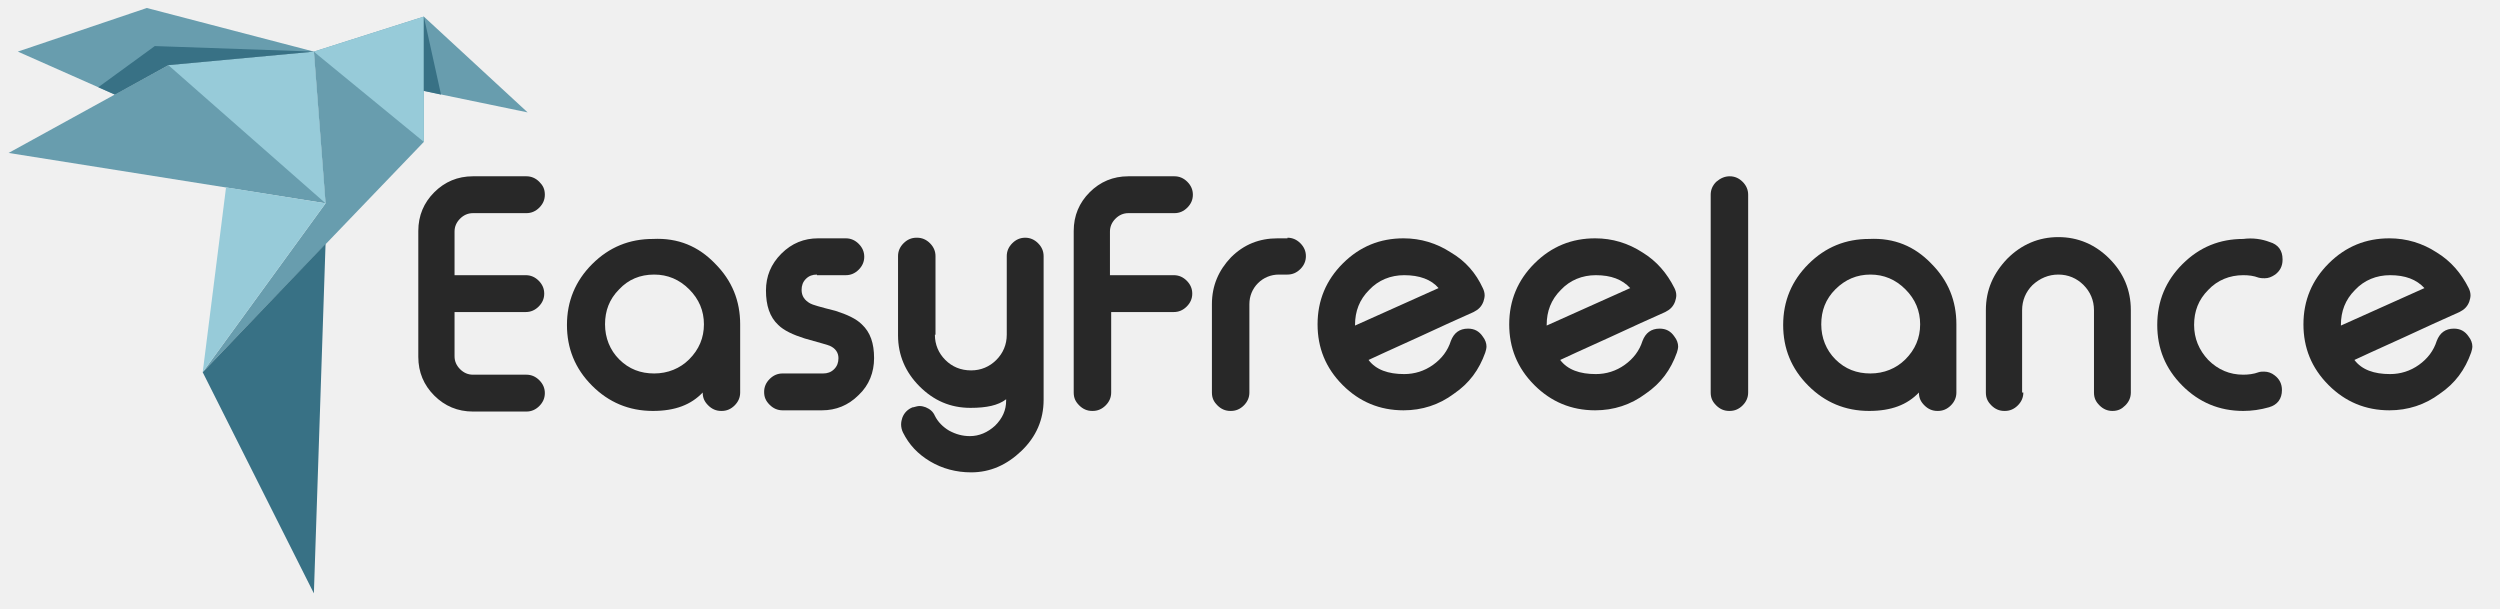
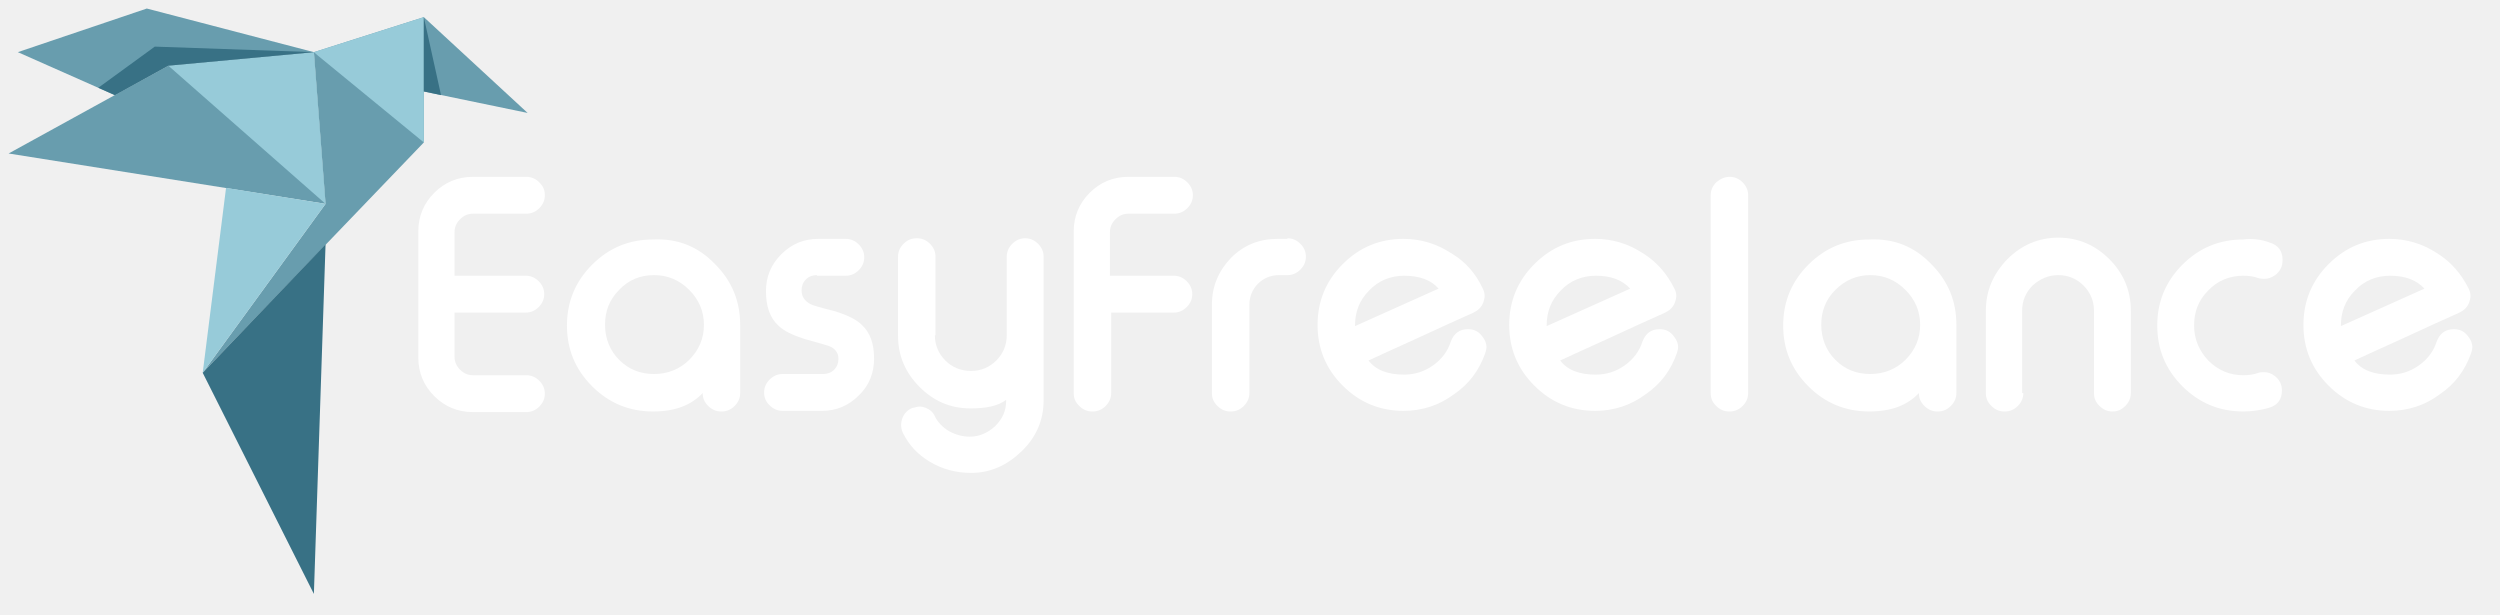
- <svg xmlns="http://www.w3.org/2000/svg" version="1.1" id="Lager_1" x="0px" y="0px" viewBox="0 0 407 99" style="enable-background:new 0 0 407 99;" xml:space="preserve">
-   <style type="text/css">
- 	.st0{fill:none;}
- 	.st1{fill:#282828;}
- 	.st2{fill:#689DAE;}
- 	.st3{fill:#97CBD9;}
- 	.st4{fill:#387185;}
- </style>
-   <g>
-     <rect x="65.4" y="28.7" class="st0" width="340.6" height="55.3" />
-     <path class="st1" d="M74,44.8h11.6c0.8,0,1.5,0.3,2.1,0.9c0.6,0.6,0.9,1.3,0.9,2.1v0c0,0.8-0.3,1.5-0.9,2.1   c-0.6,0.6-1.3,0.9-2.1,0.9H74v7.2c0,0.8,0.3,1.5,0.9,2.1c0.6,0.6,1.3,0.9,2.1,0.9h8.7c0.8,0,1.5,0.3,2.1,0.9s0.9,1.3,0.9,2.1v0   c0,0.8-0.3,1.5-0.9,2.1c-0.6,0.6-1.3,0.9-2.1,0.9H77c-2.5,0-4.6-0.9-6.3-2.6c-1.7-1.7-2.6-3.8-2.6-6.3V37.6c0-2.5,0.9-4.6,2.6-6.3   c1.7-1.7,3.8-2.6,6.3-2.6h8.7c0.8,0,1.5,0.3,2.1,0.9c0.6,0.6,0.9,1.2,0.9,2.1v0c0,0.8-0.3,1.5-0.9,2.1s-1.3,0.9-2.1,0.9H77   c-0.8,0-1.5,0.3-2.1,0.9c-0.6,0.6-0.9,1.3-0.9,2.1V44.8z" />
-     <path class="st1" d="M116.4,42.9c2.8,2.8,4.1,6.1,4.1,9.9v11.1c0,0.8-0.3,1.5-0.9,2.1c-0.6,0.6-1.3,0.9-2.1,0.9h-0.1   c-0.8,0-1.5-0.3-2.1-0.9c-0.6-0.6-0.9-1.2-0.9-2.1c-1.9,2-4.5,3-8.1,3c-3.9,0-7.2-1.4-9.9-4.1c-2.8-2.8-4.1-6.1-4.1-9.9   c0-3.9,1.4-7.2,4.1-9.9c2.8-2.8,6.1-4.1,9.9-4.1C110.4,38.7,113.7,40.1,116.4,42.9z M100.8,47.1c-1.6,1.6-2.3,3.5-2.3,5.7   c0,2.2,0.8,4.2,2.3,5.7c1.6,1.6,3.5,2.3,5.7,2.3s4.2-0.8,5.7-2.3c1.6-1.6,2.4-3.5,2.4-5.7c0-2.2-0.8-4.1-2.4-5.7   c-1.6-1.6-3.5-2.4-5.7-2.4C104.2,44.7,102.3,45.5,100.8,47.1z" />
-     <path class="st1" d="M133,44.7c-0.7,0-1.3,0.2-1.8,0.7c-0.5,0.5-0.7,1.1-0.7,1.8c0,1,0.5,1.7,1.4,2.2c0.3,0.2,1.7,0.6,4.1,1.2   c1.9,0.6,3.4,1.3,4.3,2.2c1.4,1.3,2,3.1,2,5.5c0,2.3-0.8,4.4-2.5,6c-1.7,1.7-3.7,2.5-6,2.5h-6.4c-0.8,0-1.5-0.3-2.1-0.9   c-0.6-0.6-0.9-1.2-0.9-2.1v0c0-0.8,0.3-1.5,0.9-2.1s1.3-0.9,2.1-0.9h6.6c0.7,0,1.3-0.2,1.8-0.7s0.7-1.1,0.7-1.8   c0-0.9-0.5-1.6-1.4-2c-0.2-0.1-1.6-0.5-4.1-1.2c-1.9-0.6-3.4-1.3-4.3-2.2c-1.4-1.3-2-3.2-2-5.6c0-2.3,0.8-4.3,2.5-6   c1.7-1.7,3.7-2.5,6-2.5h4.5c0.8,0,1.5,0.3,2.1,0.9s0.9,1.3,0.9,2.1v0c0,0.8-0.3,1.5-0.9,2.1c-0.6,0.6-1.3,0.9-2.1,0.9H133z" />
-     <path class="st1" d="M152.2,54.5c0,1.6,0.6,3,1.7,4.1c1.1,1.1,2.5,1.7,4.2,1.7c1.6,0,3-0.6,4.1-1.7c1.1-1.1,1.7-2.5,1.7-4.1V41.7   c0-0.8,0.3-1.5,0.9-2.1s1.3-0.9,2.1-0.9h0c0.8,0,1.5,0.3,2.1,0.9c0.6,0.6,0.9,1.3,0.9,2.1v23.4c0,3.2-1.2,6-3.6,8.3   c-2.4,2.3-5.1,3.5-8.2,3.5c-2.4,0-4.7-0.6-6.7-1.8c-2-1.2-3.4-2.7-4.4-4.7c-0.2-0.4-0.3-0.9-0.3-1.3c0-0.4,0.1-0.8,0.2-1.1   c0.3-0.8,0.9-1.4,1.7-1.7l0.1,0c0.4-0.1,0.7-0.2,1-0.2c0.4,0,0.7,0.1,1,0.2c0.7,0.3,1.2,0.7,1.5,1.4c0.5,1,1.3,1.8,2.3,2.4   c1.1,0.6,2.2,0.9,3.4,0.9c1.5,0,2.9-0.6,4.1-1.7c1.2-1.2,1.8-2.5,1.8-4.1v-0.2c-1.3,1-3.2,1.4-5.8,1.4c-3.3,0-6-1.2-8.3-3.5   c-2.3-2.3-3.5-5.1-3.5-8.3V41.7c0-0.8,0.3-1.5,0.9-2.1s1.3-0.9,2.1-0.9h0.1c0.8,0,1.5,0.3,2.1,0.9s0.9,1.3,0.9,2.1V54.5z" />
-     <path class="st1" d="M180.9,44.8h10.2c0.8,0,1.5,0.3,2.1,0.9c0.6,0.6,0.9,1.3,0.9,2.1v0c0,0.8-0.3,1.5-0.9,2.1   c-0.6,0.6-1.3,0.9-2.1,0.9h-10.2v13.1c0,0.8-0.3,1.5-0.9,2.1c-0.6,0.6-1.3,0.9-2.1,0.9h-0.1c-0.8,0-1.5-0.3-2.1-0.9   c-0.6-0.6-0.9-1.2-0.9-2.1V37.6c0-2.5,0.9-4.6,2.6-6.3c1.7-1.7,3.8-2.6,6.3-2.6h7.5c0.8,0,1.5,0.3,2.1,0.9c0.6,0.6,0.9,1.3,0.9,2.1   v0c0,0.8-0.3,1.5-0.9,2.1c-0.6,0.6-1.3,0.9-2.1,0.9h-7.5c-0.8,0-1.5,0.3-2.1,0.9c-0.6,0.6-0.9,1.3-0.9,2.1V44.8z" />
-     <path class="st1" d="M209.6,38.7c0.8,0,1.5,0.3,2.1,0.9c0.6,0.6,0.9,1.3,0.9,2.1v0c0,0.8-0.3,1.5-0.9,2.1c-0.6,0.6-1.3,0.9-2.1,0.9   h-1.4c-1.3,0-2.5,0.5-3.4,1.4c-0.9,0.9-1.4,2.1-1.4,3.4v14.4c0,0.8-0.3,1.5-0.9,2.1c-0.6,0.6-1.3,0.9-2.1,0.9h-0.1   c-0.8,0-1.5-0.3-2.1-0.9c-0.6-0.6-0.9-1.2-0.9-2.1V49.5c0-3,1.1-5.5,3.1-7.6c2.1-2.1,4.6-3.1,7.6-3.1H209.6z" />
-     <path class="st1" d="M241.4,46.9c0.2,0.4,0.3,0.8,0.3,1.2c0,0.3-0.1,0.7-0.2,1c-0.3,0.8-0.8,1.3-1.6,1.7c-2.3,1-5.3,2.4-9,4.1   c-4.6,2.1-7.3,3.3-8.1,3.7c1.2,1.6,3.2,2.3,5.8,2.3c1.7,0,3.3-0.5,4.7-1.5c1.4-1,2.4-2.3,2.9-3.9c0.5-1.3,1.4-2,2.8-2   c1,0,1.8,0.4,2.4,1.3c0.4,0.5,0.6,1.1,0.6,1.6c0,0.3-0.1,0.7-0.2,1c-1,2.8-2.6,5-5.1,6.7c-2.4,1.8-5.2,2.7-8.2,2.7   c-3.9,0-7.2-1.4-9.9-4.1c-2.8-2.8-4.1-6.1-4.1-9.9c0-3.9,1.4-7.2,4.1-9.9c2.8-2.8,6.1-4.1,9.9-4.1c2.8,0,5.4,0.8,7.7,2.3   C238.6,42.5,240.3,44.5,241.4,46.9z M228.6,44.8c-2.2,0-4.2,0.8-5.7,2.4c-1.6,1.6-2.3,3.5-2.3,5.7V53l13.6-6.1   C233,45.5,231.1,44.8,228.6,44.8z" />
-     <path class="st1" d="M272.6,46.9c0.2,0.4,0.3,0.8,0.3,1.2c0,0.3-0.1,0.7-0.2,1c-0.3,0.8-0.8,1.3-1.6,1.7c-2.3,1-5.3,2.4-9,4.1   c-4.6,2.1-7.3,3.3-8.1,3.7c1.2,1.6,3.2,2.3,5.8,2.3c1.7,0,3.3-0.5,4.7-1.5c1.4-1,2.4-2.3,2.9-3.9c0.5-1.3,1.4-2,2.8-2   c1,0,1.8,0.4,2.4,1.3c0.4,0.5,0.6,1.1,0.6,1.6c0,0.3-0.1,0.7-0.2,1c-1,2.8-2.6,5-5.1,6.7c-2.4,1.8-5.2,2.7-8.2,2.7   c-3.9,0-7.2-1.4-9.9-4.1c-2.8-2.8-4.1-6.1-4.1-9.9c0-3.9,1.4-7.2,4.1-9.9c2.8-2.8,6.1-4.1,9.9-4.1c2.8,0,5.4,0.8,7.7,2.3   C269.7,42.5,271.4,44.5,272.6,46.9z M259.8,44.8c-2.2,0-4.2,0.8-5.7,2.4c-1.6,1.6-2.3,3.5-2.3,5.7V53l13.6-6.1   C264.1,45.5,262.3,44.8,259.8,44.8z" />
-     <path class="st1" d="M281.6,28.7c0.8,0,1.5,0.3,2.1,0.9c0.6,0.6,0.9,1.3,0.9,2.1v32.2c0,0.8-0.3,1.5-0.9,2.1   c-0.6,0.6-1.3,0.9-2.1,0.9h-0.1c-0.8,0-1.5-0.3-2.1-0.9c-0.6-0.6-0.9-1.2-0.9-2.1V31.7c0-0.8,0.3-1.5,0.9-2.1   C280.1,29,280.8,28.7,281.6,28.7L281.6,28.7z" />
-     <path class="st1" d="M314.4,42.9c2.8,2.8,4.1,6.1,4.1,9.9v11.1c0,0.8-0.3,1.5-0.9,2.1c-0.6,0.6-1.3,0.9-2.1,0.9h-0.1   c-0.8,0-1.5-0.3-2.1-0.9c-0.6-0.6-0.9-1.2-0.9-2.1c-1.9,2-4.5,3-8.1,3c-3.9,0-7.2-1.4-9.9-4.1c-2.8-2.8-4.1-6.1-4.1-9.9   c0-3.9,1.4-7.2,4.1-9.9c2.8-2.8,6.1-4.1,9.9-4.1C308.4,38.7,311.7,40.1,314.4,42.9z M298.8,47.1c-1.6,1.6-2.3,3.5-2.3,5.7   c0,2.2,0.8,4.2,2.3,5.7c1.6,1.6,3.5,2.3,5.7,2.3s4.2-0.8,5.7-2.3c1.6-1.6,2.4-3.5,2.4-5.7c0-2.2-0.8-4.1-2.4-5.7   c-1.6-1.6-3.5-2.4-5.7-2.4C302.3,44.7,300.4,45.5,298.8,47.1z" />
-     <path class="st1" d="M329.4,63.9c0,0.8-0.3,1.5-0.9,2.1c-0.6,0.6-1.3,0.9-2.1,0.9h-0.1c-0.8,0-1.5-0.3-2.1-0.9   c-0.6-0.6-0.9-1.2-0.9-2.1V50.5c0-3.3,1.2-6,3.5-8.4c2.3-2.3,5.1-3.5,8.3-3.5c3.2,0,6,1.2,8.3,3.5c2.3,2.3,3.5,5.1,3.5,8.4v13.4   c0,0.8-0.3,1.5-0.9,2.1c-0.6,0.6-1.2,0.9-2.1,0.9h0c-0.8,0-1.5-0.3-2.1-0.9c-0.6-0.6-0.9-1.2-0.9-2.1V50.5c0-1.6-0.6-3-1.7-4.1   c-1.1-1.1-2.5-1.7-4.1-1.7c-1.6,0-3,0.6-4.2,1.7c-1.1,1.1-1.7,2.5-1.7,4.1V63.9z" />
-     <path class="st1" d="M369.5,39.4c1.4,0.4,2.1,1.4,2.1,2.8v0.1c0,1-0.4,1.8-1.2,2.4c-0.6,0.4-1.1,0.6-1.7,0.6c-0.3,0-0.6,0-1-0.1   c-0.8-0.3-1.6-0.4-2.5-0.4c-2.2,0-4.2,0.8-5.7,2.4c-1.6,1.6-2.3,3.5-2.3,5.7c0,2.2,0.8,4.1,2.3,5.7c1.6,1.6,3.5,2.4,5.7,2.4   c0.8,0,1.7-0.1,2.5-0.4c0.3-0.1,0.6-0.1,0.9-0.1c0.6,0,1.2,0.2,1.7,0.6c0.8,0.6,1.2,1.4,1.2,2.4c0,1.4-0.7,2.4-2.1,2.8   c-1.4,0.4-2.8,0.6-4.2,0.6c-3.9,0-7.2-1.4-9.9-4.1c-2.8-2.8-4.1-6.1-4.1-9.9c0-3.9,1.4-7.2,4.1-9.9c2.8-2.8,6.1-4.1,9.9-4.1   C366.7,38.7,368.2,38.9,369.5,39.4z" />
-     <path class="st1" d="M401.9,46.9c0.2,0.4,0.3,0.8,0.3,1.2c0,0.3-0.1,0.7-0.2,1c-0.3,0.8-0.8,1.3-1.6,1.7c-2.3,1-5.3,2.4-9,4.1   c-4.6,2.1-7.3,3.3-8.1,3.7c1.2,1.6,3.2,2.3,5.8,2.3c1.7,0,3.3-0.5,4.7-1.5c1.4-1,2.4-2.3,2.9-3.9c0.5-1.3,1.4-2,2.8-2   c1,0,1.8,0.4,2.4,1.3c0.4,0.5,0.6,1.1,0.6,1.6c0,0.3-0.1,0.7-0.2,1c-1,2.8-2.6,5-5.1,6.7c-2.4,1.8-5.2,2.7-8.2,2.7   c-3.9,0-7.2-1.4-9.9-4.1c-2.8-2.8-4.1-6.1-4.1-9.9c0-3.9,1.4-7.2,4.1-9.9c2.8-2.8,6.1-4.1,9.9-4.1c2.8,0,5.4,0.8,7.7,2.3   C399,42.5,400.7,44.5,401.9,46.9z M389.1,44.8c-2.2,0-4.2,0.8-5.7,2.4c-1.6,1.6-2.3,3.5-2.3,5.7V53l13.6-6.1   C393.4,45.5,391.6,44.8,389.1,44.8z" />
-   </g>
-   <polyline class="st2" points="1.4,24.9 27.4,10.6 51.1,8.4 53,33.1 1.4,24.9 " />
-   <polygon class="st2" points="51.1,8.4 69,2.7 69,23.1 33,60.6 53,33.1 " />
-   <polygon class="st3" points="36.8,30.5 53,33.1 33,60.6 " />
-   <polygon class="st3" points="69,2.7 69,23.1 51.8,9 51.1,8.4 " />
-   <polyline class="st4" points="51.1,96.6 33,60.6 53,39.7 51.1,96.6 " />
-   <polyline class="st2" points="85.9,18.3 69,14.8 69,2.7 85.9,18.3 " />
-   <polygon class="st3" points="27.4,10.6 53,33.1 51.1,8.4 " />
-   <polygon class="st4" points="69,2.7 69,14.8 71.8,15.4 " />
-   <polyline class="st2" points="2.9,8.4 18.7,15.4 27.4,10.6 51.1,8.4 23.9,1.3 2.9,8.4 " />
-   <polygon class="st4" points="51.1,8.4 25.2,7.5 16,14.2 18.7,15.4 27.4,10.6 " />
-   <g>
- </g>
-   <g>
- </g>
-   <g>
- </g>
-   <g>
- </g>
-   <g>
- </g>
-   <g>
- </g>
-   <g>
- </g>
-   <g>
- </g>
-   <g>
- </g>
-   <g>
- </g>
-   <g>
- </g>
-   <g>
- </g>
-   <g>
- </g>
-   <g>
- </g>
-   <g>
- </g>
+ <svg xmlns="http://www.w3.org/2000/svg" width="407" height="100" viewBox="0 0 407 100" fill="none">
+   <path d="M74 44.889H85.6C86.4 44.889 87.1 45.189 87.7 45.789C88.3 46.389 88.6 47.089 88.6 47.889C88.6 48.689 88.3 49.389 87.7 49.989C87.1 50.589 86.4 50.889 85.6 50.889H74V58.089C74 58.889 74.3 59.589 74.9 60.189C75.5 60.789 76.2 61.089 77 61.089H85.7C86.5 61.089 87.2 61.389 87.8 61.989C88.4 62.589 88.7 63.289 88.7 64.089C88.7 64.889 88.4 65.589 87.8 66.189C87.2 66.789 86.5 67.089 85.7 67.089H77C74.5 67.089 72.4 66.189 70.7 64.489C69 62.789 68.1 60.689 68.1 58.189V37.689C68.1 35.189 69 33.089 70.7 31.389C72.4 29.689 74.5 28.789 77 28.789H85.7C86.5 28.789 87.2 29.089 87.8 29.689C88.4 30.289 88.7 30.889 88.7 31.789C88.7 32.589 88.4 33.289 87.8 33.889C87.2 34.489 86.5 34.789 85.7 34.789H77C76.2 34.789 75.5 35.089 74.9 35.689C74.3 36.289 74 36.989 74 37.789V44.889Z" fill="white" />
+   <path d="M116.4 42.989C119.2 45.789 120.5 49.089 120.5 52.889V63.989C120.5 64.789 120.2 65.489 119.6 66.089C119 66.689 118.3 66.989 117.5 66.989H117.4C116.6 66.989 115.9 66.689 115.3 66.089C114.7 65.489 114.4 64.889 114.4 63.989C112.5 65.989 109.9 66.989 106.3 66.989C102.4 66.989 99.1 65.589 96.4 62.889C93.6 60.089 92.3 56.789 92.3 52.989C92.3 49.089 93.7 45.789 96.4 43.089C99.2 40.289 102.5 38.989 106.3 38.989C110.4 38.789 113.7 40.189 116.4 42.989ZM100.8 47.189C99.2 48.789 98.5 50.689 98.5 52.889C98.5 55.089 99.3 57.089 100.8 58.589C102.4 60.189 104.3 60.889 106.5 60.889C108.7 60.889 110.7 60.089 112.2 58.589C113.8 56.989 114.6 55.089 114.6 52.889C114.6 50.689 113.8 48.789 112.2 47.189C110.6 45.589 108.7 44.789 106.5 44.789C104.2 44.789 102.3 45.589 100.8 47.189Z" fill="white" />
+   <path d="M132.999 44.789C132.299 44.789 131.699 44.989 131.199 45.489C130.699 45.989 130.499 46.589 130.499 47.289C130.499 48.289 130.999 48.989 131.899 49.489C132.199 49.689 133.599 50.089 135.999 50.689C137.899 51.289 139.399 51.989 140.299 52.889C141.699 54.189 142.299 55.989 142.299 58.389C142.299 60.689 141.499 62.789 139.799 64.389C138.099 66.089 136.099 66.889 133.799 66.889H127.399C126.599 66.889 125.899 66.589 125.299 65.989C124.699 65.389 124.399 64.789 124.399 63.889C124.399 63.089 124.699 62.389 125.299 61.789C125.899 61.189 126.599 60.889 127.399 60.889H133.999C134.699 60.889 135.299 60.689 135.799 60.189C136.299 59.689 136.499 59.089 136.499 58.389C136.499 57.489 135.999 56.789 135.099 56.389C134.899 56.289 133.499 55.889 130.999 55.189C129.099 54.589 127.599 53.889 126.699 52.989C125.299 51.689 124.699 49.789 124.699 47.389C124.699 45.089 125.499 43.089 127.199 41.389C128.899 39.689 130.899 38.889 133.199 38.889H137.699C138.499 38.889 139.199 39.189 139.799 39.789C140.399 40.389 140.699 41.089 140.699 41.889C140.699 42.689 140.399 43.389 139.799 43.989C139.199 44.589 138.499 44.889 137.699 44.889H132.999V44.789Z" fill="white" />
+   <path d="M152.199 54.589C152.199 56.189 152.799 57.589 153.899 58.689C154.999 59.789 156.399 60.389 158.099 60.389C159.699 60.389 161.099 59.789 162.199 58.689C163.299 57.589 163.899 56.189 163.899 54.589V41.789C163.899 40.989 164.199 40.289 164.799 39.689C165.399 39.089 166.099 38.789 166.899 38.789C167.699 38.789 168.399 39.089 168.999 39.689C169.599 40.289 169.899 40.989 169.899 41.789V65.189C169.899 68.389 168.699 71.189 166.299 73.489C163.899 75.789 161.199 76.989 158.099 76.989C155.699 76.989 153.399 76.389 151.399 75.189C149.399 73.989 147.999 72.489 146.999 70.489C146.799 70.089 146.699 69.589 146.699 69.189C146.699 68.789 146.799 68.389 146.899 68.089C147.199 67.289 147.799 66.689 148.599 66.389H148.699C149.099 66.289 149.399 66.189 149.699 66.189C150.099 66.189 150.399 66.289 150.699 66.389C151.399 66.689 151.899 67.089 152.199 67.789C152.699 68.789 153.499 69.589 154.499 70.189C155.599 70.789 156.699 71.089 157.899 71.089C159.399 71.089 160.799 70.489 161.999 69.389C163.199 68.189 163.799 66.889 163.799 65.289V65.089C162.499 66.089 160.599 66.489 157.999 66.489C154.699 66.489 151.999 65.289 149.699 62.989C147.399 60.689 146.199 57.889 146.199 54.689V41.789C146.199 40.989 146.499 40.289 147.099 39.689C147.699 39.089 148.399 38.789 149.199 38.789H149.299C150.099 38.789 150.799 39.089 151.399 39.689C151.999 40.289 152.299 40.989 152.299 41.789V54.589H152.199Z" fill="white" />
+   <path d="M180.9 44.889H191.1C191.9 44.889 192.6 45.189 193.2 45.789C193.8 46.389 194.1 47.089 194.1 47.889C194.1 48.689 193.8 49.389 193.2 49.989C192.6 50.589 191.9 50.889 191.1 50.889H180.9V63.989C180.9 64.789 180.6 65.489 180 66.089C179.4 66.689 178.7 66.989 177.9 66.989H177.8C177 66.989 176.3 66.689 175.7 66.089C175.1 65.489 174.8 64.889 174.8 63.989V37.689C174.8 35.189 175.7 33.089 177.4 31.389C179.1 29.689 181.2 28.789 183.7 28.789H191.2C192 28.789 192.7 29.089 193.3 29.689C193.9 30.289 194.2 30.989 194.2 31.789C194.2 32.589 193.9 33.289 193.3 33.889C192.7 34.489 192 34.789 191.2 34.789H183.7C182.9 34.789 182.2 35.089 181.6 35.689C181 36.289 180.7 36.989 180.7 37.789V44.889H180.9Z" fill="white" />
+   <path d="M209.6 38.789C210.4 38.789 211.1 39.089 211.7 39.689C212.3 40.289 212.6 40.989 212.6 41.789C212.6 42.589 212.3 43.289 211.7 43.889C211.1 44.489 210.4 44.789 209.6 44.789H208.2C206.9 44.789 205.7 45.289 204.8 46.189C203.9 47.089 203.4 48.289 203.4 49.589V63.989C203.4 64.789 203.1 65.489 202.5 66.089C201.9 66.689 201.2 66.989 200.4 66.989H200.3C199.5 66.989 198.8 66.689 198.2 66.089C197.6 65.489 197.3 64.889 197.3 63.989V49.589C197.3 46.589 198.4 44.089 200.4 41.989C202.5 39.889 205 38.889 208 38.889H209.6V38.789Z" fill="white" />
+   <path d="M241.4 46.989C241.6 47.389 241.7 47.789 241.7 48.189C241.7 48.489 241.6 48.889 241.5 49.189C241.2 49.989 240.7 50.489 239.9 50.889C237.6 51.889 234.6 53.289 230.9 54.989C226.3 57.089 223.6 58.289 222.8 58.689C224 60.289 226 60.989 228.6 60.989C230.3 60.989 231.9 60.489 233.3 59.489C234.7 58.489 235.7 57.189 236.2 55.589C236.7 54.289 237.6 53.589 239 53.589C240 53.589 240.8 53.989 241.4 54.889C241.8 55.389 242 55.989 242 56.489C242 56.789 241.9 57.189 241.8 57.489C240.8 60.289 239.2 62.489 236.7 64.189C234.3 65.989 231.5 66.889 228.5 66.889C224.6 66.889 221.3 65.489 218.6 62.789C215.8 59.989 214.5 56.689 214.5 52.889C214.5 48.989 215.9 45.689 218.6 42.989C221.4 40.189 224.7 38.889 228.5 38.889C231.3 38.889 233.9 39.689 236.2 41.189C238.6 42.589 240.3 44.589 241.4 46.989ZM228.6 44.889C226.4 44.889 224.4 45.689 222.9 47.289C221.3 48.889 220.6 50.789 220.6 52.989V53.089L234.2 46.989C233 45.589 231.1 44.889 228.6 44.889Z" fill="white" />
+   <path d="M272.599 46.989C272.799 47.389 272.899 47.789 272.899 48.189C272.899 48.489 272.799 48.889 272.699 49.189C272.399 49.989 271.899 50.489 271.099 50.889C268.799 51.889 265.799 53.289 262.099 54.989C257.499 57.089 254.799 58.289 253.999 58.689C255.199 60.289 257.199 60.989 259.799 60.989C261.499 60.989 263.099 60.489 264.499 59.489C265.899 58.489 266.899 57.189 267.399 55.589C267.899 54.289 268.799 53.589 270.199 53.589C271.199 53.589 271.999 53.989 272.599 54.889C272.999 55.389 273.199 55.989 273.199 56.489C273.199 56.789 273.099 57.189 272.999 57.489C271.999 60.289 270.399 62.489 267.899 64.189C265.499 65.989 262.699 66.889 259.699 66.889C255.799 66.889 252.499 65.489 249.799 62.789C246.999 59.989 245.699 56.689 245.699 52.889C245.699 48.989 247.099 45.689 249.799 42.989C252.599 40.189 255.899 38.889 259.699 38.889C262.499 38.889 265.099 39.689 267.399 41.189C269.699 42.589 271.399 44.589 272.599 46.989ZM259.799 44.889C257.599 44.889 255.599 45.689 254.099 47.289C252.499 48.889 251.799 50.789 251.799 52.989V53.089L265.399 46.989C264.099 45.589 262.299 44.889 259.799 44.889Z" fill="white" />
+   <path d="M281.6 28.789C282.4 28.789 283.1 29.089 283.7 29.689C284.3 30.289 284.6 30.989 284.6 31.789V63.989C284.6 64.789 284.3 65.489 283.7 66.089C283.1 66.689 282.4 66.989 281.6 66.989H281.5C280.7 66.989 280 66.689 279.4 66.089C278.8 65.489 278.5 64.889 278.5 63.989V31.789C278.5 30.989 278.8 30.289 279.4 29.689C280.1 29.089 280.8 28.789 281.6 28.789Z" fill="white" />
+   <path d="M314.4 42.989C317.2 45.789 318.5 49.089 318.5 52.889V63.989C318.5 64.789 318.2 65.489 317.6 66.089C317 66.689 316.3 66.989 315.5 66.989H315.4C314.6 66.989 313.9 66.689 313.3 66.089C312.7 65.489 312.4 64.889 312.4 63.989C310.5 65.989 307.9 66.989 304.3 66.989C300.4 66.989 297.1 65.589 294.4 62.889C291.6 60.089 290.3 56.789 290.3 52.989C290.3 49.089 291.7 45.789 294.4 43.089C297.2 40.289 300.5 38.989 304.3 38.989C308.4 38.789 311.7 40.189 314.4 42.989ZM298.8 47.189C297.2 48.789 296.5 50.689 296.5 52.889C296.5 55.089 297.3 57.089 298.8 58.589C300.4 60.189 302.3 60.889 304.5 60.889C306.7 60.889 308.7 60.089 310.2 58.589C311.8 56.989 312.6 55.089 312.6 52.889C312.6 50.689 311.8 48.789 310.2 47.189C308.6 45.589 306.7 44.789 304.5 44.789C302.3 44.789 300.4 45.589 298.8 47.189Z" fill="white" />
+   <path d="M329.4 63.989C329.4 64.789 329.1 65.489 328.5 66.089C327.9 66.689 327.2 66.989 326.4 66.989H326.3C325.5 66.989 324.8 66.689 324.2 66.089C323.6 65.489 323.3 64.889 323.3 63.989V50.589C323.3 47.289 324.5 44.589 326.8 42.189C329.1 39.889 331.9 38.689 335.1 38.689C338.3 38.689 341.1 39.889 343.4 42.189C345.7 44.489 346.9 47.289 346.9 50.589V63.989C346.9 64.789 346.6 65.489 346 66.089C345.4 66.689 344.8 66.989 343.9 66.989C343.1 66.989 342.4 66.689 341.8 66.089C341.2 65.489 340.9 64.889 340.9 63.989V50.589C340.9 48.989 340.3 47.589 339.2 46.489C338.1 45.389 336.7 44.789 335.1 44.789C333.5 44.789 332.1 45.389 330.9 46.489C329.8 47.589 329.2 48.989 329.2 50.589V63.989H329.4Z" fill="white" />
+   <path d="M369.499 39.489C370.899 39.889 371.599 40.889 371.599 42.289V42.389C371.599 43.389 371.199 44.189 370.399 44.789C369.799 45.189 369.299 45.389 368.699 45.389C368.399 45.389 368.099 45.389 367.699 45.289C366.899 44.989 366.099 44.889 365.199 44.889C362.999 44.889 360.999 45.689 359.499 47.289C357.899 48.889 357.199 50.789 357.199 52.989C357.199 55.189 357.999 57.089 359.499 58.689C361.099 60.289 362.999 61.089 365.199 61.089C365.999 61.089 366.899 60.989 367.699 60.689C367.999 60.589 368.299 60.589 368.599 60.589C369.199 60.589 369.799 60.789 370.299 61.189C371.099 61.789 371.499 62.589 371.499 63.589C371.499 64.989 370.799 65.989 369.399 66.389C367.999 66.789 366.599 66.989 365.199 66.989C361.299 66.989 357.999 65.589 355.299 62.889C352.499 60.089 351.199 56.789 351.199 52.989C351.199 49.089 352.599 45.789 355.299 43.089C358.099 40.289 361.399 38.989 365.199 38.989C366.699 38.789 368.199 38.989 369.499 39.489Z" fill="white" />
+   <path d="M401.9 46.989C402.1 47.389 402.2 47.789 402.2 48.189C402.2 48.489 402.1 48.889 402 49.189C401.7 49.989 401.2 50.489 400.4 50.889C398.1 51.889 395.1 53.289 391.4 54.989C386.8 57.089 384.1 58.289 383.3 58.689C384.5 60.289 386.5 60.989 389.1 60.989C390.8 60.989 392.4 60.489 393.8 59.489C395.2 58.489 396.2 57.189 396.7 55.589C397.2 54.289 398.1 53.589 399.5 53.589C400.5 53.589 401.3 53.989 401.9 54.889C402.3 55.389 402.5 55.989 402.5 56.489C402.5 56.789 402.4 57.189 402.3 57.489C401.3 60.289 399.7 62.489 397.2 64.189C394.8 65.989 392 66.889 389 66.889C385.1 66.889 381.8 65.489 379.1 62.789C376.3 59.989 375 56.689 375 52.889C375 48.989 376.4 45.689 379.1 42.989C381.9 40.189 385.2 38.889 389 38.889C391.8 38.889 394.4 39.689 396.7 41.189C399 42.589 400.7 44.589 401.9 46.989ZM389.1 44.889C386.9 44.889 384.9 45.689 383.4 47.289C381.8 48.889 381.1 50.789 381.1 52.989V53.089L394.7 46.989C393.4 45.589 391.6 44.889 389.1 44.889Z" fill="white" />
+   <path d="M1.4 24.989L27.4 10.689L51.1 8.489L53 33.189L1.4 24.989Z" fill="#689DAE" />
+   <path d="M51.1 8.489L69 2.789V23.189L33 60.689L53 33.189L51.1 8.489Z" fill="#689DAE" />
+   <path d="M36.8 30.589L53 33.189L33 60.689L36.8 30.589Z" fill="#97CBD9" />
+   <path d="M69 2.789V23.189L51.8 9.089L51.1 8.489L69 2.789Z" fill="#97CBD9" />
+   <path d="M51.1 96.689L33 60.689L53 39.789L51.1 96.689Z" fill="#387185" />
+   <path d="M85.9 18.389L69 14.889V2.789L85.9 18.389Z" fill="#689DAE" />
+   <path d="M27.4 10.689L53 33.189L51.1 8.489L27.4 10.689Z" fill="#97CBD9" />
+   <path d="M69 2.789V14.889L71.8 15.489L69 2.789Z" fill="#387185" />
+   <path d="M2.9 8.489L18.7 15.489L27.4 10.689L51.1 8.489L23.9 1.389L2.9 8.489Z" fill="#689DAE" />
+   <path d="M51.1 8.489L25.2 7.589L16 14.289L18.7 15.489L27.4 10.689L51.1 8.489Z" fill="#387185" />
</svg>
